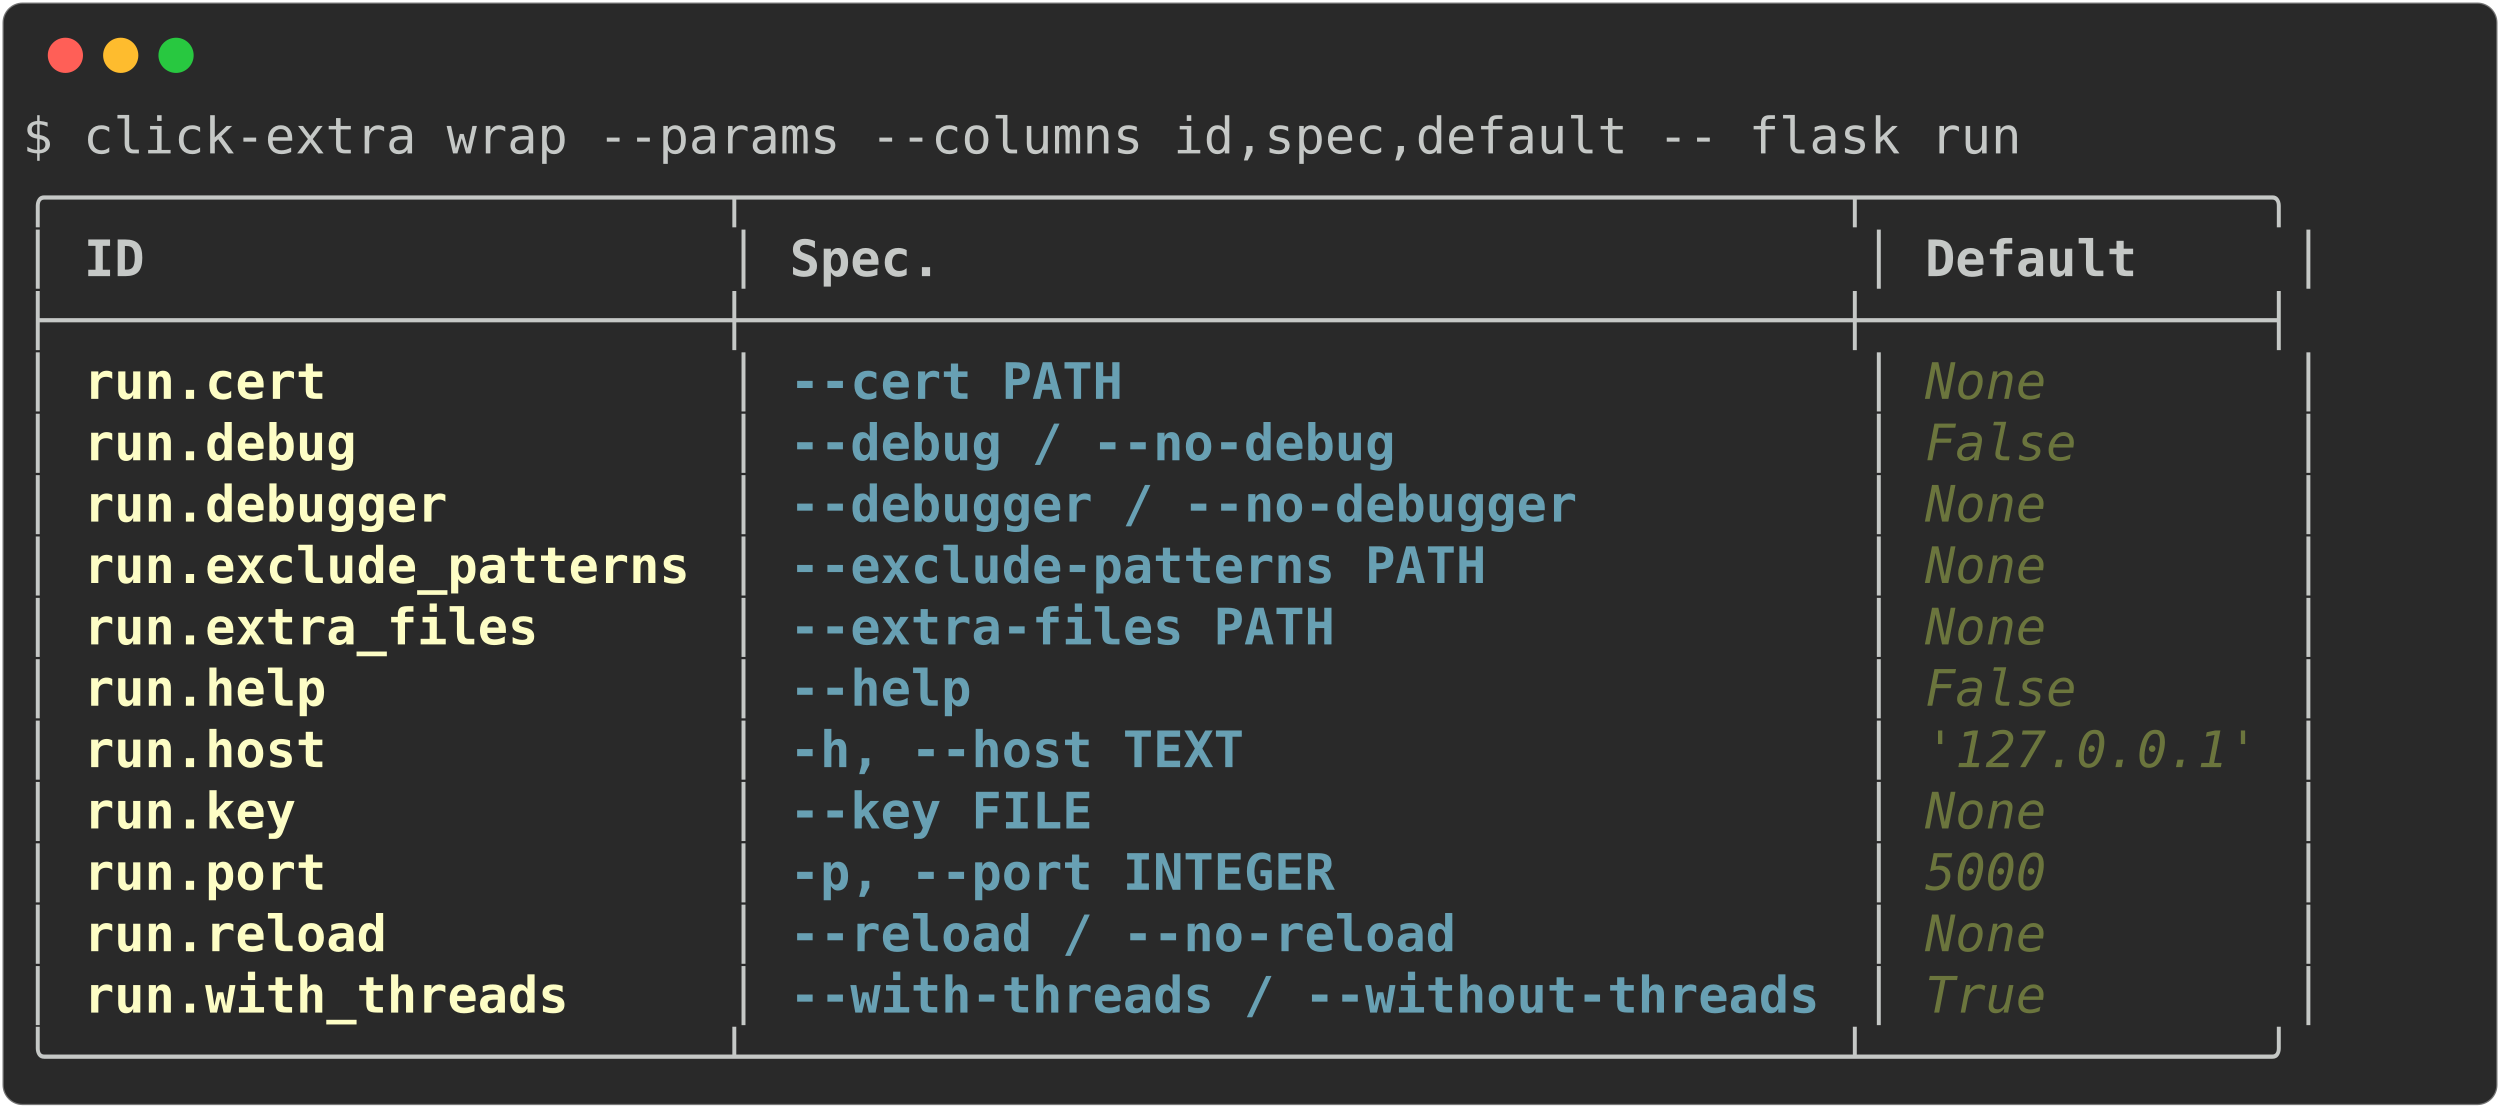
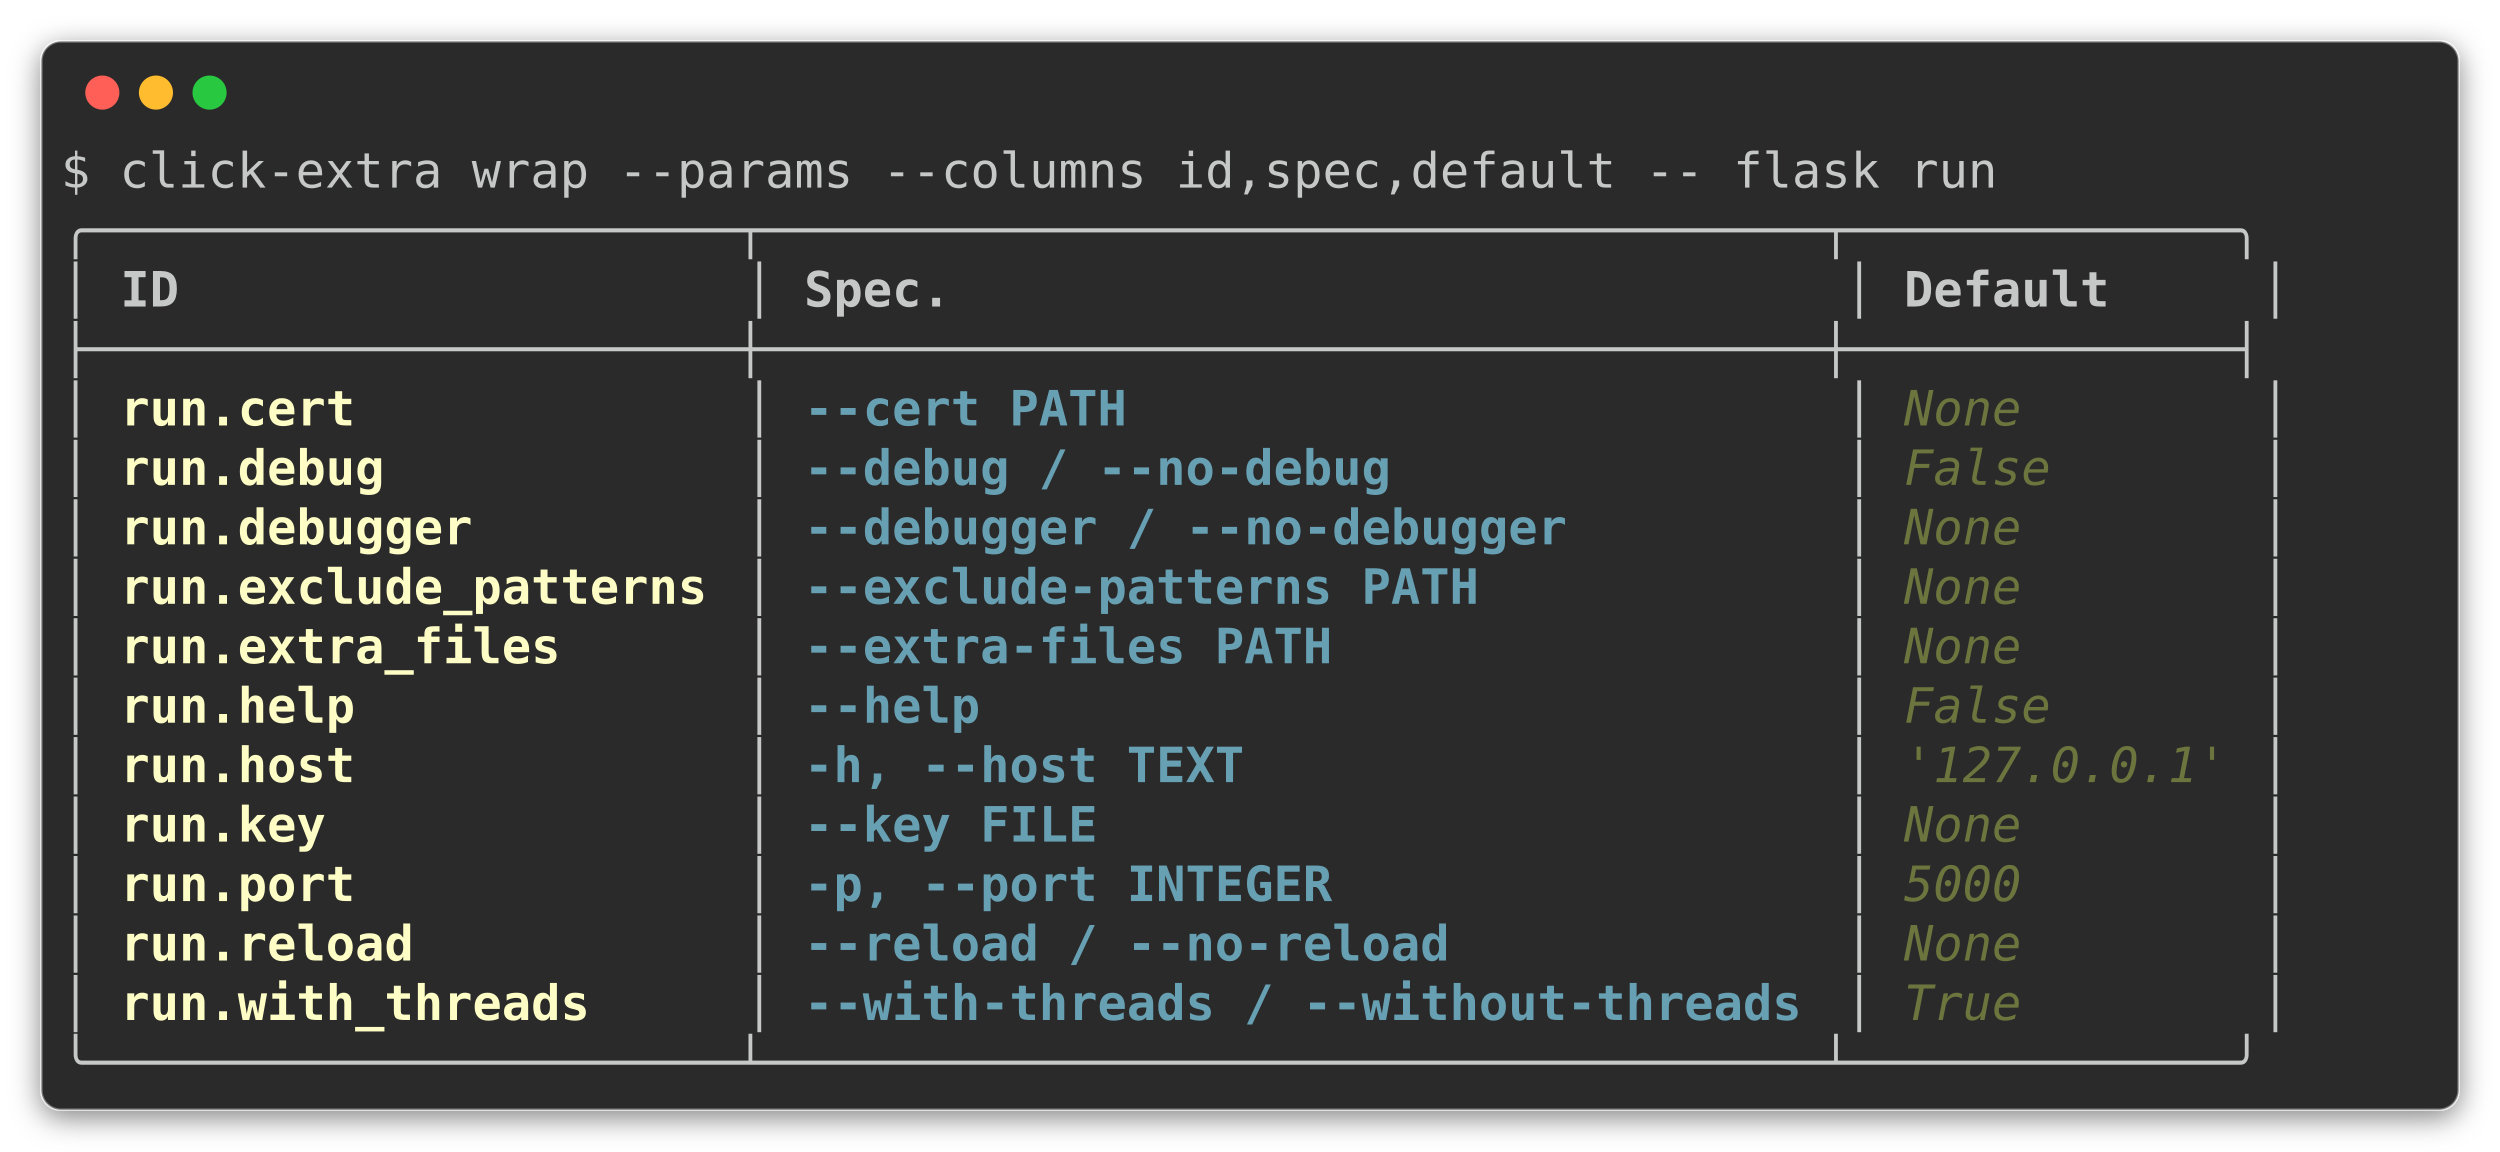
- <svg xmlns="http://www.w3.org/2000/svg" class="rich-terminal" viewBox="0 0 994 440.4">
+ <svg xmlns="http://www.w3.org/2000/svg" class="rich-terminal" viewBox="0 0 1026 472.4">
  <style>

    @font-face {
        font-family: "Fira Code";
        src: local("FiraCode-Regular"),
                url("https://cdnjs.cloudflare.com/ajax/libs/firacode/6.2.0/woff2/FiraCode-Regular.woff2") format("woff2"),
                url("https://cdnjs.cloudflare.com/ajax/libs/firacode/6.2.0/woff/FiraCode-Regular.woff") format("woff");
        font-style: normal;
        font-weight: 400;
    }
    @font-face {
        font-family: "Fira Code";
        src: local("FiraCode-Bold"),
                url("https://cdnjs.cloudflare.com/ajax/libs/firacode/6.2.0/woff2/FiraCode-Bold.woff2") format("woff2"),
                url("https://cdnjs.cloudflare.com/ajax/libs/firacode/6.2.0/woff/FiraCode-Bold.woff") format("woff");
        font-style: bold;
        font-weight: 700;
    }

    .wrap-flask-params-screen-matrix {
        font-family: Fira Code, monospace;
        font-size: 20px;
        line-height: 24.4px;
        font-variant-east-asian: full-width;
    }

    .wrap-flask-params-screen-title {
        font-size: 18px;
        font-weight: bold;
        font-family: arial;
    }

    .wrap-flask-params-screen-r1 { fill: #c5c8c6 }
.wrap-flask-params-screen-r2 { fill: #c5c8c6;font-weight: bold }
.wrap-flask-params-screen-r3 { fill: #fdfdc5;font-weight: bold }
.wrap-flask-params-screen-r4 { fill: #68a0b3;font-weight: bold }
.wrap-flask-params-screen-r5 { fill: #6b753d;font-style: italic; }
    </style>
  <defs>
    <clipPath id="wrap-flask-params-screen-clip-terminal">
      <rect x="0" y="0" width="975.0" height="389.4" />
    </clipPath>
    <clipPath id="wrap-flask-params-screen-line-0">
      <rect x="0" y="1.5" width="976" height="24.65" />
    </clipPath>
    <clipPath id="wrap-flask-params-screen-line-1">
      <rect x="0" y="25.9" width="976" height="24.65" />
    </clipPath>
    <clipPath id="wrap-flask-params-screen-line-2">
      <rect x="0" y="50.3" width="976" height="24.65" />
    </clipPath>
    <clipPath id="wrap-flask-params-screen-line-3">
      <rect x="0" y="74.7" width="976" height="24.65" />
    </clipPath>
    <clipPath id="wrap-flask-params-screen-line-4">
      <rect x="0" y="99.1" width="976" height="24.65" />
    </clipPath>
    <clipPath id="wrap-flask-params-screen-line-5">
      <rect x="0" y="123.5" width="976" height="24.65" />
    </clipPath>
    <clipPath id="wrap-flask-params-screen-line-6">
      <rect x="0" y="147.9" width="976" height="24.65" />
    </clipPath>
    <clipPath id="wrap-flask-params-screen-line-7">
      <rect x="0" y="172.3" width="976" height="24.65" />
    </clipPath>
    <clipPath id="wrap-flask-params-screen-line-8">
      <rect x="0" y="196.7" width="976" height="24.65" />
    </clipPath>
    <clipPath id="wrap-flask-params-screen-line-9">
      <rect x="0" y="221.1" width="976" height="24.65" />
    </clipPath>
    <clipPath id="wrap-flask-params-screen-line-10">
      <rect x="0" y="245.5" width="976" height="24.65" />
    </clipPath>
    <clipPath id="wrap-flask-params-screen-line-11">
      <rect x="0" y="269.9" width="976" height="24.65" />
    </clipPath>
    <clipPath id="wrap-flask-params-screen-line-12">
      <rect x="0" y="294.3" width="976" height="24.65" />
    </clipPath>
    <clipPath id="wrap-flask-params-screen-line-13">
      <rect x="0" y="318.7" width="976" height="24.65" />
    </clipPath>
    <clipPath id="wrap-flask-params-screen-line-14">
      <rect x="0" y="343.1" width="976" height="24.65" />
    </clipPath>
+     <filter id="wrap-flask-params-screen-shadow" x="-50%" y="-50%" width="200%" height="200%">
+       <feDropShadow dx="0" dy="3" stdDeviation="6" flood-color="rgba(0,0,0,0.5)" />
+     </filter>
  </defs>
-   <rect fill="#292929" stroke="rgba(255,255,255,0.35)" stroke-width="1" x="1" y="1" width="992" height="438.4" rx="8" />
-   <g transform="translate(26,22)">
-     <circle cx="0" cy="0" r="7" fill="#ff5f57" />
-     <circle cx="22" cy="0" r="7" fill="#febc2e" />
-     <circle cx="44" cy="0" r="7" fill="#28c840" />
-   </g>
-   <g transform="translate(9, 41)" clip-path="url(#wrap-flask-params-screen-clip-terminal)">
-     <g class="wrap-flask-params-screen-matrix">
-       <text class="wrap-flask-params-screen-r1" x="0" y="20" textLength="805.2" clip-path="url(#wrap-flask-params-screen-line-0)">$ click-extra wrap --params --columns id,spec,default -- flask run</text>
-       <text class="wrap-flask-params-screen-r1" x="976" y="20" textLength="12.2" clip-path="url(#wrap-flask-params-screen-line-0)">
- </text>
-       <text class="wrap-flask-params-screen-r1" x="0" y="44.4" textLength="915" clip-path="url(#wrap-flask-params-screen-line-1)">╭──────────────────────┬────────────────────────────────────┬─────────────╮</text>
-       <text class="wrap-flask-params-screen-r1" x="976" y="44.4" textLength="12.2" clip-path="url(#wrap-flask-params-screen-line-1)">
- </text>
-       <text class="wrap-flask-params-screen-r1" x="0" y="68.8" textLength="12.2" clip-path="url(#wrap-flask-params-screen-line-2)">│</text>
-       <text class="wrap-flask-params-screen-r2" x="24.4" y="68.8" textLength="24.4" clip-path="url(#wrap-flask-params-screen-line-2)">ID</text>
-       <text class="wrap-flask-params-screen-r1" x="280.6" y="68.8" textLength="12.2" clip-path="url(#wrap-flask-params-screen-line-2)">│</text>
-       <text class="wrap-flask-params-screen-r2" x="305" y="68.8" textLength="61" clip-path="url(#wrap-flask-params-screen-line-2)">Spec.</text>
-       <text class="wrap-flask-params-screen-r1" x="732" y="68.8" textLength="12.2" clip-path="url(#wrap-flask-params-screen-line-2)">│</text>
-       <text class="wrap-flask-params-screen-r2" x="756.4" y="68.8" textLength="85.4" clip-path="url(#wrap-flask-params-screen-line-2)">Default</text>
-       <text class="wrap-flask-params-screen-r1" x="902.8" y="68.8" textLength="12.2" clip-path="url(#wrap-flask-params-screen-line-2)">│</text>
-       <text class="wrap-flask-params-screen-r1" x="976" y="68.8" textLength="12.2" clip-path="url(#wrap-flask-params-screen-line-2)">
- </text>
-       <text class="wrap-flask-params-screen-r1" x="0" y="93.2" textLength="915" clip-path="url(#wrap-flask-params-screen-line-3)">├──────────────────────┼────────────────────────────────────┼─────────────┤</text>
-       <text class="wrap-flask-params-screen-r1" x="976" y="93.2" textLength="12.2" clip-path="url(#wrap-flask-params-screen-line-3)">
- </text>
-       <text class="wrap-flask-params-screen-r1" x="0" y="117.6" textLength="12.2" clip-path="url(#wrap-flask-params-screen-line-4)">│</text>
-       <text class="wrap-flask-params-screen-r3" x="24.4" y="117.6" textLength="97.6" clip-path="url(#wrap-flask-params-screen-line-4)">run.cert</text>
-       <text class="wrap-flask-params-screen-r1" x="280.6" y="117.6" textLength="12.2" clip-path="url(#wrap-flask-params-screen-line-4)">│</text>
-       <text class="wrap-flask-params-screen-r4" x="305" y="117.6" textLength="134.2" clip-path="url(#wrap-flask-params-screen-line-4)">--cert PATH</text>
-       <text class="wrap-flask-params-screen-r1" x="732" y="117.6" textLength="12.2" clip-path="url(#wrap-flask-params-screen-line-4)">│</text>
-       <text class="wrap-flask-params-screen-r5" x="756.4" y="117.6" textLength="48.8" clip-path="url(#wrap-flask-params-screen-line-4)">None</text>
-       <text class="wrap-flask-params-screen-r1" x="902.8" y="117.6" textLength="12.2" clip-path="url(#wrap-flask-params-screen-line-4)">│</text>
-       <text class="wrap-flask-params-screen-r1" x="976" y="117.6" textLength="12.2" clip-path="url(#wrap-flask-params-screen-line-4)">
- </text>
-       <text class="wrap-flask-params-screen-r1" x="0" y="142" textLength="12.2" clip-path="url(#wrap-flask-params-screen-line-5)">│</text>
-       <text class="wrap-flask-params-screen-r3" x="24.4" y="142" textLength="109.8" clip-path="url(#wrap-flask-params-screen-line-5)">run.debug</text>
-       <text class="wrap-flask-params-screen-r1" x="280.6" y="142" textLength="12.2" clip-path="url(#wrap-flask-params-screen-line-5)">│</text>
-       <text class="wrap-flask-params-screen-r4" x="305" y="142" textLength="244" clip-path="url(#wrap-flask-params-screen-line-5)">--debug / --no-debug</text>
-       <text class="wrap-flask-params-screen-r1" x="732" y="142" textLength="12.2" clip-path="url(#wrap-flask-params-screen-line-5)">│</text>
-       <text class="wrap-flask-params-screen-r5" x="756.4" y="142" textLength="61" clip-path="url(#wrap-flask-params-screen-line-5)">False</text>
-       <text class="wrap-flask-params-screen-r1" x="902.8" y="142" textLength="12.2" clip-path="url(#wrap-flask-params-screen-line-5)">│</text>
-       <text class="wrap-flask-params-screen-r1" x="976" y="142" textLength="12.2" clip-path="url(#wrap-flask-params-screen-line-5)">
- </text>
-       <text class="wrap-flask-params-screen-r1" x="0" y="166.4" textLength="12.2" clip-path="url(#wrap-flask-params-screen-line-6)">│</text>
-       <text class="wrap-flask-params-screen-r3" x="24.4" y="166.4" textLength="146.4" clip-path="url(#wrap-flask-params-screen-line-6)">run.debugger</text>
-       <text class="wrap-flask-params-screen-r1" x="280.6" y="166.4" textLength="12.2" clip-path="url(#wrap-flask-params-screen-line-6)">│</text>
-       <text class="wrap-flask-params-screen-r4" x="305" y="166.4" textLength="317.2" clip-path="url(#wrap-flask-params-screen-line-6)">--debugger / --no-debugger</text>
-       <text class="wrap-flask-params-screen-r1" x="732" y="166.4" textLength="12.2" clip-path="url(#wrap-flask-params-screen-line-6)">│</text>
-       <text class="wrap-flask-params-screen-r5" x="756.4" y="166.4" textLength="48.8" clip-path="url(#wrap-flask-params-screen-line-6)">None</text>
-       <text class="wrap-flask-params-screen-r1" x="902.8" y="166.4" textLength="12.2" clip-path="url(#wrap-flask-params-screen-line-6)">│</text>
-       <text class="wrap-flask-params-screen-r1" x="976" y="166.4" textLength="12.2" clip-path="url(#wrap-flask-params-screen-line-6)">
- </text>
-       <text class="wrap-flask-params-screen-r1" x="0" y="190.8" textLength="12.2" clip-path="url(#wrap-flask-params-screen-line-7)">│</text>
-       <text class="wrap-flask-params-screen-r3" x="24.4" y="190.8" textLength="244" clip-path="url(#wrap-flask-params-screen-line-7)">run.exclude_patterns</text>
-       <text class="wrap-flask-params-screen-r1" x="280.6" y="190.8" textLength="12.2" clip-path="url(#wrap-flask-params-screen-line-7)">│</text>
-       <text class="wrap-flask-params-screen-r4" x="305" y="190.8" textLength="280.6" clip-path="url(#wrap-flask-params-screen-line-7)">--exclude-patterns PATH</text>
-       <text class="wrap-flask-params-screen-r1" x="732" y="190.8" textLength="12.2" clip-path="url(#wrap-flask-params-screen-line-7)">│</text>
-       <text class="wrap-flask-params-screen-r5" x="756.4" y="190.8" textLength="48.8" clip-path="url(#wrap-flask-params-screen-line-7)">None</text>
-       <text class="wrap-flask-params-screen-r1" x="902.8" y="190.8" textLength="12.2" clip-path="url(#wrap-flask-params-screen-line-7)">│</text>
-       <text class="wrap-flask-params-screen-r1" x="976" y="190.8" textLength="12.2" clip-path="url(#wrap-flask-params-screen-line-7)">
- </text>
-       <text class="wrap-flask-params-screen-r1" x="0" y="215.2" textLength="12.2" clip-path="url(#wrap-flask-params-screen-line-8)">│</text>
-       <text class="wrap-flask-params-screen-r3" x="24.4" y="215.2" textLength="183" clip-path="url(#wrap-flask-params-screen-line-8)">run.extra_files</text>
-       <text class="wrap-flask-params-screen-r1" x="280.6" y="215.2" textLength="12.2" clip-path="url(#wrap-flask-params-screen-line-8)">│</text>
-       <text class="wrap-flask-params-screen-r4" x="305" y="215.2" textLength="219.6" clip-path="url(#wrap-flask-params-screen-line-8)">--extra-files PATH</text>
-       <text class="wrap-flask-params-screen-r1" x="732" y="215.2" textLength="12.2" clip-path="url(#wrap-flask-params-screen-line-8)">│</text>
-       <text class="wrap-flask-params-screen-r5" x="756.4" y="215.2" textLength="48.8" clip-path="url(#wrap-flask-params-screen-line-8)">None</text>
-       <text class="wrap-flask-params-screen-r1" x="902.8" y="215.2" textLength="12.2" clip-path="url(#wrap-flask-params-screen-line-8)">│</text>
-       <text class="wrap-flask-params-screen-r1" x="976" y="215.2" textLength="12.2" clip-path="url(#wrap-flask-params-screen-line-8)">
- </text>
-       <text class="wrap-flask-params-screen-r1" x="0" y="239.6" textLength="12.2" clip-path="url(#wrap-flask-params-screen-line-9)">│</text>
-       <text class="wrap-flask-params-screen-r3" x="24.4" y="239.6" textLength="97.6" clip-path="url(#wrap-flask-params-screen-line-9)">run.help</text>
-       <text class="wrap-flask-params-screen-r1" x="280.6" y="239.6" textLength="12.2" clip-path="url(#wrap-flask-params-screen-line-9)">│</text>
-       <text class="wrap-flask-params-screen-r4" x="305" y="239.6" textLength="73.2" clip-path="url(#wrap-flask-params-screen-line-9)">--help</text>
-       <text class="wrap-flask-params-screen-r1" x="732" y="239.6" textLength="12.2" clip-path="url(#wrap-flask-params-screen-line-9)">│</text>
-       <text class="wrap-flask-params-screen-r5" x="756.4" y="239.6" textLength="61" clip-path="url(#wrap-flask-params-screen-line-9)">False</text>
-       <text class="wrap-flask-params-screen-r1" x="902.8" y="239.6" textLength="12.2" clip-path="url(#wrap-flask-params-screen-line-9)">│</text>
-       <text class="wrap-flask-params-screen-r1" x="976" y="239.6" textLength="12.2" clip-path="url(#wrap-flask-params-screen-line-9)">
- </text>
-       <text class="wrap-flask-params-screen-r1" x="0" y="264" textLength="12.2" clip-path="url(#wrap-flask-params-screen-line-10)">│</text>
-       <text class="wrap-flask-params-screen-r3" x="24.4" y="264" textLength="97.6" clip-path="url(#wrap-flask-params-screen-line-10)">run.host</text>
-       <text class="wrap-flask-params-screen-r1" x="280.6" y="264" textLength="12.2" clip-path="url(#wrap-flask-params-screen-line-10)">│</text>
-       <text class="wrap-flask-params-screen-r4" x="305" y="264" textLength="183" clip-path="url(#wrap-flask-params-screen-line-10)">-h, --host TEXT</text>
-       <text class="wrap-flask-params-screen-r1" x="732" y="264" textLength="12.2" clip-path="url(#wrap-flask-params-screen-line-10)">│</text>
-       <text class="wrap-flask-params-screen-r5" x="756.4" y="264" textLength="134.2" clip-path="url(#wrap-flask-params-screen-line-10)">'127.0.0.1'</text>
-       <text class="wrap-flask-params-screen-r1" x="902.8" y="264" textLength="12.2" clip-path="url(#wrap-flask-params-screen-line-10)">│</text>
-       <text class="wrap-flask-params-screen-r1" x="976" y="264" textLength="12.2" clip-path="url(#wrap-flask-params-screen-line-10)">
- </text>
-       <text class="wrap-flask-params-screen-r1" x="0" y="288.4" textLength="12.2" clip-path="url(#wrap-flask-params-screen-line-11)">│</text>
-       <text class="wrap-flask-params-screen-r3" x="24.4" y="288.4" textLength="85.4" clip-path="url(#wrap-flask-params-screen-line-11)">run.key</text>
-       <text class="wrap-flask-params-screen-r1" x="280.6" y="288.4" textLength="12.2" clip-path="url(#wrap-flask-params-screen-line-11)">│</text>
-       <text class="wrap-flask-params-screen-r4" x="305" y="288.4" textLength="122" clip-path="url(#wrap-flask-params-screen-line-11)">--key FILE</text>
-       <text class="wrap-flask-params-screen-r1" x="732" y="288.4" textLength="12.2" clip-path="url(#wrap-flask-params-screen-line-11)">│</text>
-       <text class="wrap-flask-params-screen-r5" x="756.4" y="288.4" textLength="48.8" clip-path="url(#wrap-flask-params-screen-line-11)">None</text>
-       <text class="wrap-flask-params-screen-r1" x="902.8" y="288.4" textLength="12.2" clip-path="url(#wrap-flask-params-screen-line-11)">│</text>
-       <text class="wrap-flask-params-screen-r1" x="976" y="288.4" textLength="12.2" clip-path="url(#wrap-flask-params-screen-line-11)">
- </text>
-       <text class="wrap-flask-params-screen-r1" x="0" y="312.8" textLength="12.2" clip-path="url(#wrap-flask-params-screen-line-12)">│</text>
-       <text class="wrap-flask-params-screen-r3" x="24.4" y="312.8" textLength="97.6" clip-path="url(#wrap-flask-params-screen-line-12)">run.port</text>
-       <text class="wrap-flask-params-screen-r1" x="280.6" y="312.8" textLength="12.2" clip-path="url(#wrap-flask-params-screen-line-12)">│</text>
-       <text class="wrap-flask-params-screen-r4" x="305" y="312.8" textLength="219.6" clip-path="url(#wrap-flask-params-screen-line-12)">-p, --port INTEGER</text>
-       <text class="wrap-flask-params-screen-r1" x="732" y="312.8" textLength="12.2" clip-path="url(#wrap-flask-params-screen-line-12)">│</text>
-       <text class="wrap-flask-params-screen-r5" x="756.4" y="312.8" textLength="48.8" clip-path="url(#wrap-flask-params-screen-line-12)">5000</text>
-       <text class="wrap-flask-params-screen-r1" x="902.8" y="312.8" textLength="12.2" clip-path="url(#wrap-flask-params-screen-line-12)">│</text>
-       <text class="wrap-flask-params-screen-r1" x="976" y="312.8" textLength="12.2" clip-path="url(#wrap-flask-params-screen-line-12)">
- </text>
-       <text class="wrap-flask-params-screen-r1" x="0" y="337.2" textLength="12.2" clip-path="url(#wrap-flask-params-screen-line-13)">│</text>
-       <text class="wrap-flask-params-screen-r3" x="24.4" y="337.2" textLength="122" clip-path="url(#wrap-flask-params-screen-line-13)">run.reload</text>
-       <text class="wrap-flask-params-screen-r1" x="280.6" y="337.2" textLength="12.2" clip-path="url(#wrap-flask-params-screen-line-13)">│</text>
-       <text class="wrap-flask-params-screen-r4" x="305" y="337.2" textLength="268.4" clip-path="url(#wrap-flask-params-screen-line-13)">--reload / --no-reload</text>
-       <text class="wrap-flask-params-screen-r1" x="732" y="337.2" textLength="12.2" clip-path="url(#wrap-flask-params-screen-line-13)">│</text>
-       <text class="wrap-flask-params-screen-r5" x="756.4" y="337.2" textLength="48.8" clip-path="url(#wrap-flask-params-screen-line-13)">None</text>
-       <text class="wrap-flask-params-screen-r1" x="902.8" y="337.2" textLength="12.2" clip-path="url(#wrap-flask-params-screen-line-13)">│</text>
-       <text class="wrap-flask-params-screen-r1" x="976" y="337.2" textLength="12.2" clip-path="url(#wrap-flask-params-screen-line-13)">
- </text>
-       <text class="wrap-flask-params-screen-r1" x="0" y="361.6" textLength="12.2" clip-path="url(#wrap-flask-params-screen-line-14)">│</text>
-       <text class="wrap-flask-params-screen-r3" x="24.4" y="361.6" textLength="195.2" clip-path="url(#wrap-flask-params-screen-line-14)">run.with_threads</text>
-       <text class="wrap-flask-params-screen-r1" x="280.6" y="361.6" textLength="12.2" clip-path="url(#wrap-flask-params-screen-line-14)">│</text>
-       <text class="wrap-flask-params-screen-r4" x="305" y="361.6" textLength="414.8" clip-path="url(#wrap-flask-params-screen-line-14)">--with-threads / --without-threads</text>
-       <text class="wrap-flask-params-screen-r1" x="732" y="361.6" textLength="12.2" clip-path="url(#wrap-flask-params-screen-line-14)">│</text>
-       <text class="wrap-flask-params-screen-r5" x="756.4" y="361.6" textLength="48.8" clip-path="url(#wrap-flask-params-screen-line-14)">True</text>
-       <text class="wrap-flask-params-screen-r1" x="902.8" y="361.6" textLength="12.2" clip-path="url(#wrap-flask-params-screen-line-14)">│</text>
-       <text class="wrap-flask-params-screen-r1" x="976" y="361.6" textLength="12.2" clip-path="url(#wrap-flask-params-screen-line-14)">
- </text>
-       <text class="wrap-flask-params-screen-r1" x="0" y="386" textLength="915" clip-path="url(#wrap-flask-params-screen-line-15)">╰──────────────────────┴────────────────────────────────────┴─────────────╯</text>
-       <text class="wrap-flask-params-screen-r1" x="976" y="386" textLength="12.2" clip-path="url(#wrap-flask-params-screen-line-15)">
- </text>
+   <g transform="translate(16, 16)">
+     <rect fill="#292929" stroke="rgba(255,255,255,0.35)" stroke-width="1" x="1" y="1" width="992" height="438.4" rx="8" filter="url(#wrap-flask-params-screen-shadow)" />
+     <g transform="translate(26,22)">
+       <circle cx="0" cy="0" r="7" fill="#ff5f57" />
+       <circle cx="22" cy="0" r="7" fill="#febc2e" />
+       <circle cx="44" cy="0" r="7" fill="#28c840" />
+     </g>
+     <g transform="translate(9, 41)" clip-path="url(#wrap-flask-params-screen-clip-terminal)">
+       <g class="wrap-flask-params-screen-matrix">
+         <text class="wrap-flask-params-screen-r1" x="0" y="20" textLength="805.2" clip-path="url(#wrap-flask-params-screen-line-0)">$ click-extra wrap --params --columns id,spec,default -- flask run</text>
+         <text class="wrap-flask-params-screen-r1" x="976" y="20" textLength="12.2" clip-path="url(#wrap-flask-params-screen-line-0)">
+ </text>
+         <text class="wrap-flask-params-screen-r1" x="0" y="44.4" textLength="915" clip-path="url(#wrap-flask-params-screen-line-1)">╭──────────────────────┬────────────────────────────────────┬─────────────╮</text>
+         <text class="wrap-flask-params-screen-r1" x="976" y="44.4" textLength="12.2" clip-path="url(#wrap-flask-params-screen-line-1)">
+ </text>
+         <text class="wrap-flask-params-screen-r1" x="0" y="68.8" textLength="12.2" clip-path="url(#wrap-flask-params-screen-line-2)">│</text>
+         <text class="wrap-flask-params-screen-r2" x="24.4" y="68.8" textLength="24.4" clip-path="url(#wrap-flask-params-screen-line-2)">ID</text>
+         <text class="wrap-flask-params-screen-r1" x="280.6" y="68.8" textLength="12.2" clip-path="url(#wrap-flask-params-screen-line-2)">│</text>
+         <text class="wrap-flask-params-screen-r2" x="305" y="68.8" textLength="61" clip-path="url(#wrap-flask-params-screen-line-2)">Spec.</text>
+         <text class="wrap-flask-params-screen-r1" x="732" y="68.8" textLength="12.2" clip-path="url(#wrap-flask-params-screen-line-2)">│</text>
+         <text class="wrap-flask-params-screen-r2" x="756.4" y="68.8" textLength="85.4" clip-path="url(#wrap-flask-params-screen-line-2)">Default</text>
+         <text class="wrap-flask-params-screen-r1" x="902.8" y="68.8" textLength="12.2" clip-path="url(#wrap-flask-params-screen-line-2)">│</text>
+         <text class="wrap-flask-params-screen-r1" x="976" y="68.8" textLength="12.2" clip-path="url(#wrap-flask-params-screen-line-2)">
+ </text>
+         <text class="wrap-flask-params-screen-r1" x="0" y="93.2" textLength="915" clip-path="url(#wrap-flask-params-screen-line-3)">├──────────────────────┼────────────────────────────────────┼─────────────┤</text>
+         <text class="wrap-flask-params-screen-r1" x="976" y="93.2" textLength="12.2" clip-path="url(#wrap-flask-params-screen-line-3)">
+ </text>
+         <text class="wrap-flask-params-screen-r1" x="0" y="117.6" textLength="12.2" clip-path="url(#wrap-flask-params-screen-line-4)">│</text>
+         <text class="wrap-flask-params-screen-r3" x="24.4" y="117.6" textLength="97.6" clip-path="url(#wrap-flask-params-screen-line-4)">run.cert</text>
+         <text class="wrap-flask-params-screen-r1" x="280.6" y="117.6" textLength="12.2" clip-path="url(#wrap-flask-params-screen-line-4)">│</text>
+         <text class="wrap-flask-params-screen-r4" x="305" y="117.6" textLength="134.2" clip-path="url(#wrap-flask-params-screen-line-4)">--cert PATH</text>
+         <text class="wrap-flask-params-screen-r1" x="732" y="117.6" textLength="12.2" clip-path="url(#wrap-flask-params-screen-line-4)">│</text>
+         <text class="wrap-flask-params-screen-r5" x="756.4" y="117.6" textLength="48.8" clip-path="url(#wrap-flask-params-screen-line-4)">None</text>
+         <text class="wrap-flask-params-screen-r1" x="902.8" y="117.6" textLength="12.2" clip-path="url(#wrap-flask-params-screen-line-4)">│</text>
+         <text class="wrap-flask-params-screen-r1" x="976" y="117.6" textLength="12.2" clip-path="url(#wrap-flask-params-screen-line-4)">
+ </text>
+         <text class="wrap-flask-params-screen-r1" x="0" y="142" textLength="12.2" clip-path="url(#wrap-flask-params-screen-line-5)">│</text>
+         <text class="wrap-flask-params-screen-r3" x="24.4" y="142" textLength="109.8" clip-path="url(#wrap-flask-params-screen-line-5)">run.debug</text>
+         <text class="wrap-flask-params-screen-r1" x="280.6" y="142" textLength="12.2" clip-path="url(#wrap-flask-params-screen-line-5)">│</text>
+         <text class="wrap-flask-params-screen-r4" x="305" y="142" textLength="244" clip-path="url(#wrap-flask-params-screen-line-5)">--debug / --no-debug</text>
+         <text class="wrap-flask-params-screen-r1" x="732" y="142" textLength="12.2" clip-path="url(#wrap-flask-params-screen-line-5)">│</text>
+         <text class="wrap-flask-params-screen-r5" x="756.4" y="142" textLength="61" clip-path="url(#wrap-flask-params-screen-line-5)">False</text>
+         <text class="wrap-flask-params-screen-r1" x="902.8" y="142" textLength="12.2" clip-path="url(#wrap-flask-params-screen-line-5)">│</text>
+         <text class="wrap-flask-params-screen-r1" x="976" y="142" textLength="12.2" clip-path="url(#wrap-flask-params-screen-line-5)">
+ </text>
+         <text class="wrap-flask-params-screen-r1" x="0" y="166.4" textLength="12.2" clip-path="url(#wrap-flask-params-screen-line-6)">│</text>
+         <text class="wrap-flask-params-screen-r3" x="24.4" y="166.4" textLength="146.4" clip-path="url(#wrap-flask-params-screen-line-6)">run.debugger</text>
+         <text class="wrap-flask-params-screen-r1" x="280.6" y="166.4" textLength="12.2" clip-path="url(#wrap-flask-params-screen-line-6)">│</text>
+         <text class="wrap-flask-params-screen-r4" x="305" y="166.4" textLength="317.2" clip-path="url(#wrap-flask-params-screen-line-6)">--debugger / --no-debugger</text>
+         <text class="wrap-flask-params-screen-r1" x="732" y="166.4" textLength="12.2" clip-path="url(#wrap-flask-params-screen-line-6)">│</text>
+         <text class="wrap-flask-params-screen-r5" x="756.4" y="166.4" textLength="48.8" clip-path="url(#wrap-flask-params-screen-line-6)">None</text>
+         <text class="wrap-flask-params-screen-r1" x="902.8" y="166.4" textLength="12.2" clip-path="url(#wrap-flask-params-screen-line-6)">│</text>
+         <text class="wrap-flask-params-screen-r1" x="976" y="166.4" textLength="12.2" clip-path="url(#wrap-flask-params-screen-line-6)">
+ </text>
+         <text class="wrap-flask-params-screen-r1" x="0" y="190.8" textLength="12.2" clip-path="url(#wrap-flask-params-screen-line-7)">│</text>
+         <text class="wrap-flask-params-screen-r3" x="24.4" y="190.8" textLength="244" clip-path="url(#wrap-flask-params-screen-line-7)">run.exclude_patterns</text>
+         <text class="wrap-flask-params-screen-r1" x="280.6" y="190.8" textLength="12.2" clip-path="url(#wrap-flask-params-screen-line-7)">│</text>
+         <text class="wrap-flask-params-screen-r4" x="305" y="190.8" textLength="280.6" clip-path="url(#wrap-flask-params-screen-line-7)">--exclude-patterns PATH</text>
+         <text class="wrap-flask-params-screen-r1" x="732" y="190.8" textLength="12.2" clip-path="url(#wrap-flask-params-screen-line-7)">│</text>
+         <text class="wrap-flask-params-screen-r5" x="756.4" y="190.8" textLength="48.8" clip-path="url(#wrap-flask-params-screen-line-7)">None</text>
+         <text class="wrap-flask-params-screen-r1" x="902.8" y="190.8" textLength="12.2" clip-path="url(#wrap-flask-params-screen-line-7)">│</text>
+         <text class="wrap-flask-params-screen-r1" x="976" y="190.8" textLength="12.2" clip-path="url(#wrap-flask-params-screen-line-7)">
+ </text>
+         <text class="wrap-flask-params-screen-r1" x="0" y="215.2" textLength="12.2" clip-path="url(#wrap-flask-params-screen-line-8)">│</text>
+         <text class="wrap-flask-params-screen-r3" x="24.4" y="215.2" textLength="183" clip-path="url(#wrap-flask-params-screen-line-8)">run.extra_files</text>
+         <text class="wrap-flask-params-screen-r1" x="280.6" y="215.2" textLength="12.2" clip-path="url(#wrap-flask-params-screen-line-8)">│</text>
+         <text class="wrap-flask-params-screen-r4" x="305" y="215.2" textLength="219.6" clip-path="url(#wrap-flask-params-screen-line-8)">--extra-files PATH</text>
+         <text class="wrap-flask-params-screen-r1" x="732" y="215.2" textLength="12.2" clip-path="url(#wrap-flask-params-screen-line-8)">│</text>
+         <text class="wrap-flask-params-screen-r5" x="756.4" y="215.2" textLength="48.8" clip-path="url(#wrap-flask-params-screen-line-8)">None</text>
+         <text class="wrap-flask-params-screen-r1" x="902.8" y="215.2" textLength="12.2" clip-path="url(#wrap-flask-params-screen-line-8)">│</text>
+         <text class="wrap-flask-params-screen-r1" x="976" y="215.2" textLength="12.2" clip-path="url(#wrap-flask-params-screen-line-8)">
+ </text>
+         <text class="wrap-flask-params-screen-r1" x="0" y="239.6" textLength="12.2" clip-path="url(#wrap-flask-params-screen-line-9)">│</text>
+         <text class="wrap-flask-params-screen-r3" x="24.4" y="239.6" textLength="97.6" clip-path="url(#wrap-flask-params-screen-line-9)">run.help</text>
+         <text class="wrap-flask-params-screen-r1" x="280.6" y="239.6" textLength="12.2" clip-path="url(#wrap-flask-params-screen-line-9)">│</text>
+         <text class="wrap-flask-params-screen-r4" x="305" y="239.6" textLength="73.2" clip-path="url(#wrap-flask-params-screen-line-9)">--help</text>
+         <text class="wrap-flask-params-screen-r1" x="732" y="239.6" textLength="12.2" clip-path="url(#wrap-flask-params-screen-line-9)">│</text>
+         <text class="wrap-flask-params-screen-r5" x="756.4" y="239.6" textLength="61" clip-path="url(#wrap-flask-params-screen-line-9)">False</text>
+         <text class="wrap-flask-params-screen-r1" x="902.8" y="239.6" textLength="12.2" clip-path="url(#wrap-flask-params-screen-line-9)">│</text>
+         <text class="wrap-flask-params-screen-r1" x="976" y="239.6" textLength="12.2" clip-path="url(#wrap-flask-params-screen-line-9)">
+ </text>
+         <text class="wrap-flask-params-screen-r1" x="0" y="264" textLength="12.2" clip-path="url(#wrap-flask-params-screen-line-10)">│</text>
+         <text class="wrap-flask-params-screen-r3" x="24.4" y="264" textLength="97.6" clip-path="url(#wrap-flask-params-screen-line-10)">run.host</text>
+         <text class="wrap-flask-params-screen-r1" x="280.6" y="264" textLength="12.2" clip-path="url(#wrap-flask-params-screen-line-10)">│</text>
+         <text class="wrap-flask-params-screen-r4" x="305" y="264" textLength="183" clip-path="url(#wrap-flask-params-screen-line-10)">-h, --host TEXT</text>
+         <text class="wrap-flask-params-screen-r1" x="732" y="264" textLength="12.2" clip-path="url(#wrap-flask-params-screen-line-10)">│</text>
+         <text class="wrap-flask-params-screen-r5" x="756.4" y="264" textLength="134.2" clip-path="url(#wrap-flask-params-screen-line-10)">'127.0.0.1'</text>
+         <text class="wrap-flask-params-screen-r1" x="902.8" y="264" textLength="12.2" clip-path="url(#wrap-flask-params-screen-line-10)">│</text>
+         <text class="wrap-flask-params-screen-r1" x="976" y="264" textLength="12.2" clip-path="url(#wrap-flask-params-screen-line-10)">
+ </text>
+         <text class="wrap-flask-params-screen-r1" x="0" y="288.4" textLength="12.2" clip-path="url(#wrap-flask-params-screen-line-11)">│</text>
+         <text class="wrap-flask-params-screen-r3" x="24.4" y="288.4" textLength="85.4" clip-path="url(#wrap-flask-params-screen-line-11)">run.key</text>
+         <text class="wrap-flask-params-screen-r1" x="280.6" y="288.4" textLength="12.2" clip-path="url(#wrap-flask-params-screen-line-11)">│</text>
+         <text class="wrap-flask-params-screen-r4" x="305" y="288.4" textLength="122" clip-path="url(#wrap-flask-params-screen-line-11)">--key FILE</text>
+         <text class="wrap-flask-params-screen-r1" x="732" y="288.4" textLength="12.2" clip-path="url(#wrap-flask-params-screen-line-11)">│</text>
+         <text class="wrap-flask-params-screen-r5" x="756.4" y="288.4" textLength="48.8" clip-path="url(#wrap-flask-params-screen-line-11)">None</text>
+         <text class="wrap-flask-params-screen-r1" x="902.8" y="288.4" textLength="12.2" clip-path="url(#wrap-flask-params-screen-line-11)">│</text>
+         <text class="wrap-flask-params-screen-r1" x="976" y="288.4" textLength="12.2" clip-path="url(#wrap-flask-params-screen-line-11)">
+ </text>
+         <text class="wrap-flask-params-screen-r1" x="0" y="312.8" textLength="12.2" clip-path="url(#wrap-flask-params-screen-line-12)">│</text>
+         <text class="wrap-flask-params-screen-r3" x="24.4" y="312.8" textLength="97.6" clip-path="url(#wrap-flask-params-screen-line-12)">run.port</text>
+         <text class="wrap-flask-params-screen-r1" x="280.6" y="312.8" textLength="12.2" clip-path="url(#wrap-flask-params-screen-line-12)">│</text>
+         <text class="wrap-flask-params-screen-r4" x="305" y="312.8" textLength="219.6" clip-path="url(#wrap-flask-params-screen-line-12)">-p, --port INTEGER</text>
+         <text class="wrap-flask-params-screen-r1" x="732" y="312.8" textLength="12.2" clip-path="url(#wrap-flask-params-screen-line-12)">│</text>
+         <text class="wrap-flask-params-screen-r5" x="756.4" y="312.8" textLength="48.8" clip-path="url(#wrap-flask-params-screen-line-12)">5000</text>
+         <text class="wrap-flask-params-screen-r1" x="902.8" y="312.8" textLength="12.2" clip-path="url(#wrap-flask-params-screen-line-12)">│</text>
+         <text class="wrap-flask-params-screen-r1" x="976" y="312.8" textLength="12.2" clip-path="url(#wrap-flask-params-screen-line-12)">
+ </text>
+         <text class="wrap-flask-params-screen-r1" x="0" y="337.2" textLength="12.2" clip-path="url(#wrap-flask-params-screen-line-13)">│</text>
+         <text class="wrap-flask-params-screen-r3" x="24.4" y="337.2" textLength="122" clip-path="url(#wrap-flask-params-screen-line-13)">run.reload</text>
+         <text class="wrap-flask-params-screen-r1" x="280.6" y="337.2" textLength="12.2" clip-path="url(#wrap-flask-params-screen-line-13)">│</text>
+         <text class="wrap-flask-params-screen-r4" x="305" y="337.2" textLength="268.4" clip-path="url(#wrap-flask-params-screen-line-13)">--reload / --no-reload</text>
+         <text class="wrap-flask-params-screen-r1" x="732" y="337.2" textLength="12.2" clip-path="url(#wrap-flask-params-screen-line-13)">│</text>
+         <text class="wrap-flask-params-screen-r5" x="756.4" y="337.2" textLength="48.8" clip-path="url(#wrap-flask-params-screen-line-13)">None</text>
+         <text class="wrap-flask-params-screen-r1" x="902.8" y="337.2" textLength="12.2" clip-path="url(#wrap-flask-params-screen-line-13)">│</text>
+         <text class="wrap-flask-params-screen-r1" x="976" y="337.2" textLength="12.2" clip-path="url(#wrap-flask-params-screen-line-13)">
+ </text>
+         <text class="wrap-flask-params-screen-r1" x="0" y="361.6" textLength="12.2" clip-path="url(#wrap-flask-params-screen-line-14)">│</text>
+         <text class="wrap-flask-params-screen-r3" x="24.4" y="361.6" textLength="195.2" clip-path="url(#wrap-flask-params-screen-line-14)">run.with_threads</text>
+         <text class="wrap-flask-params-screen-r1" x="280.6" y="361.6" textLength="12.2" clip-path="url(#wrap-flask-params-screen-line-14)">│</text>
+         <text class="wrap-flask-params-screen-r4" x="305" y="361.6" textLength="414.8" clip-path="url(#wrap-flask-params-screen-line-14)">--with-threads / --without-threads</text>
+         <text class="wrap-flask-params-screen-r1" x="732" y="361.6" textLength="12.2" clip-path="url(#wrap-flask-params-screen-line-14)">│</text>
+         <text class="wrap-flask-params-screen-r5" x="756.4" y="361.6" textLength="48.8" clip-path="url(#wrap-flask-params-screen-line-14)">True</text>
+         <text class="wrap-flask-params-screen-r1" x="902.8" y="361.6" textLength="12.2" clip-path="url(#wrap-flask-params-screen-line-14)">│</text>
+         <text class="wrap-flask-params-screen-r1" x="976" y="361.6" textLength="12.2" clip-path="url(#wrap-flask-params-screen-line-14)">
+ </text>
+         <text class="wrap-flask-params-screen-r1" x="0" y="386" textLength="915" clip-path="url(#wrap-flask-params-screen-line-15)">╰──────────────────────┴────────────────────────────────────┴─────────────╯</text>
+         <text class="wrap-flask-params-screen-r1" x="976" y="386" textLength="12.2" clip-path="url(#wrap-flask-params-screen-line-15)">
+ </text>
+       </g>
    </g>
  </g>
</svg>
